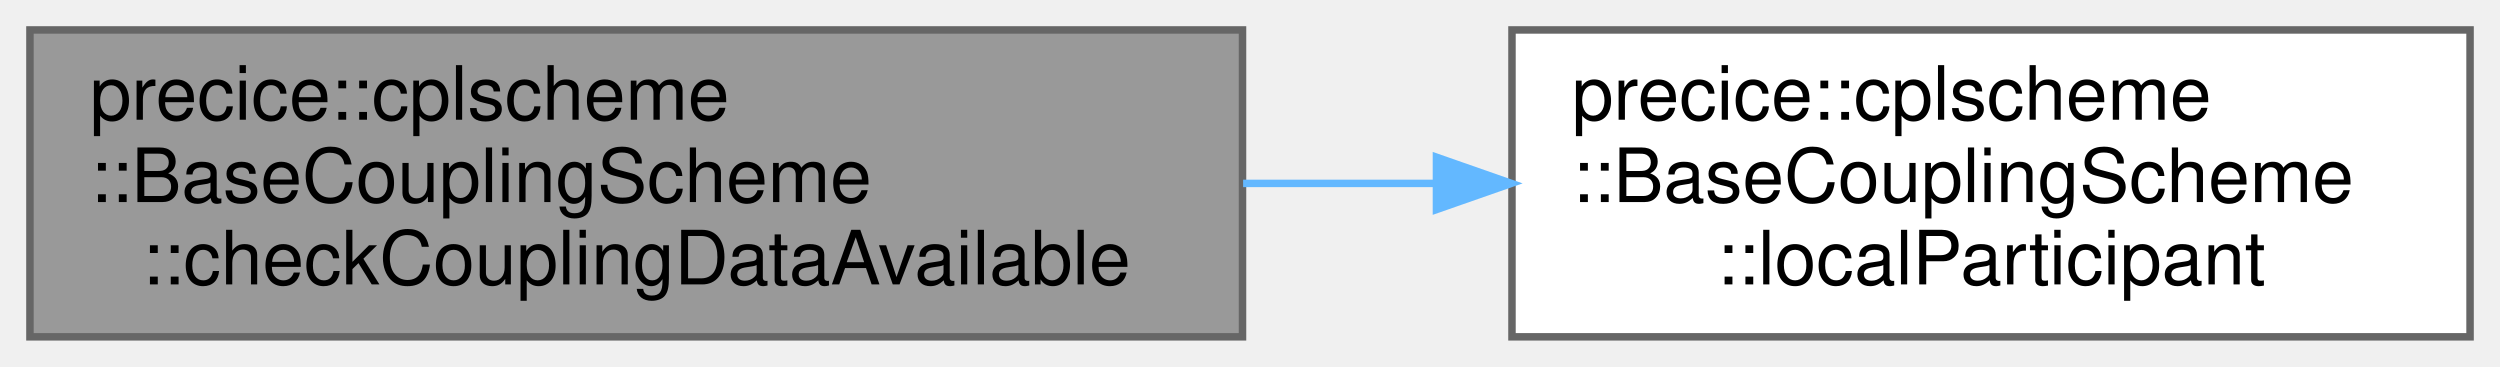
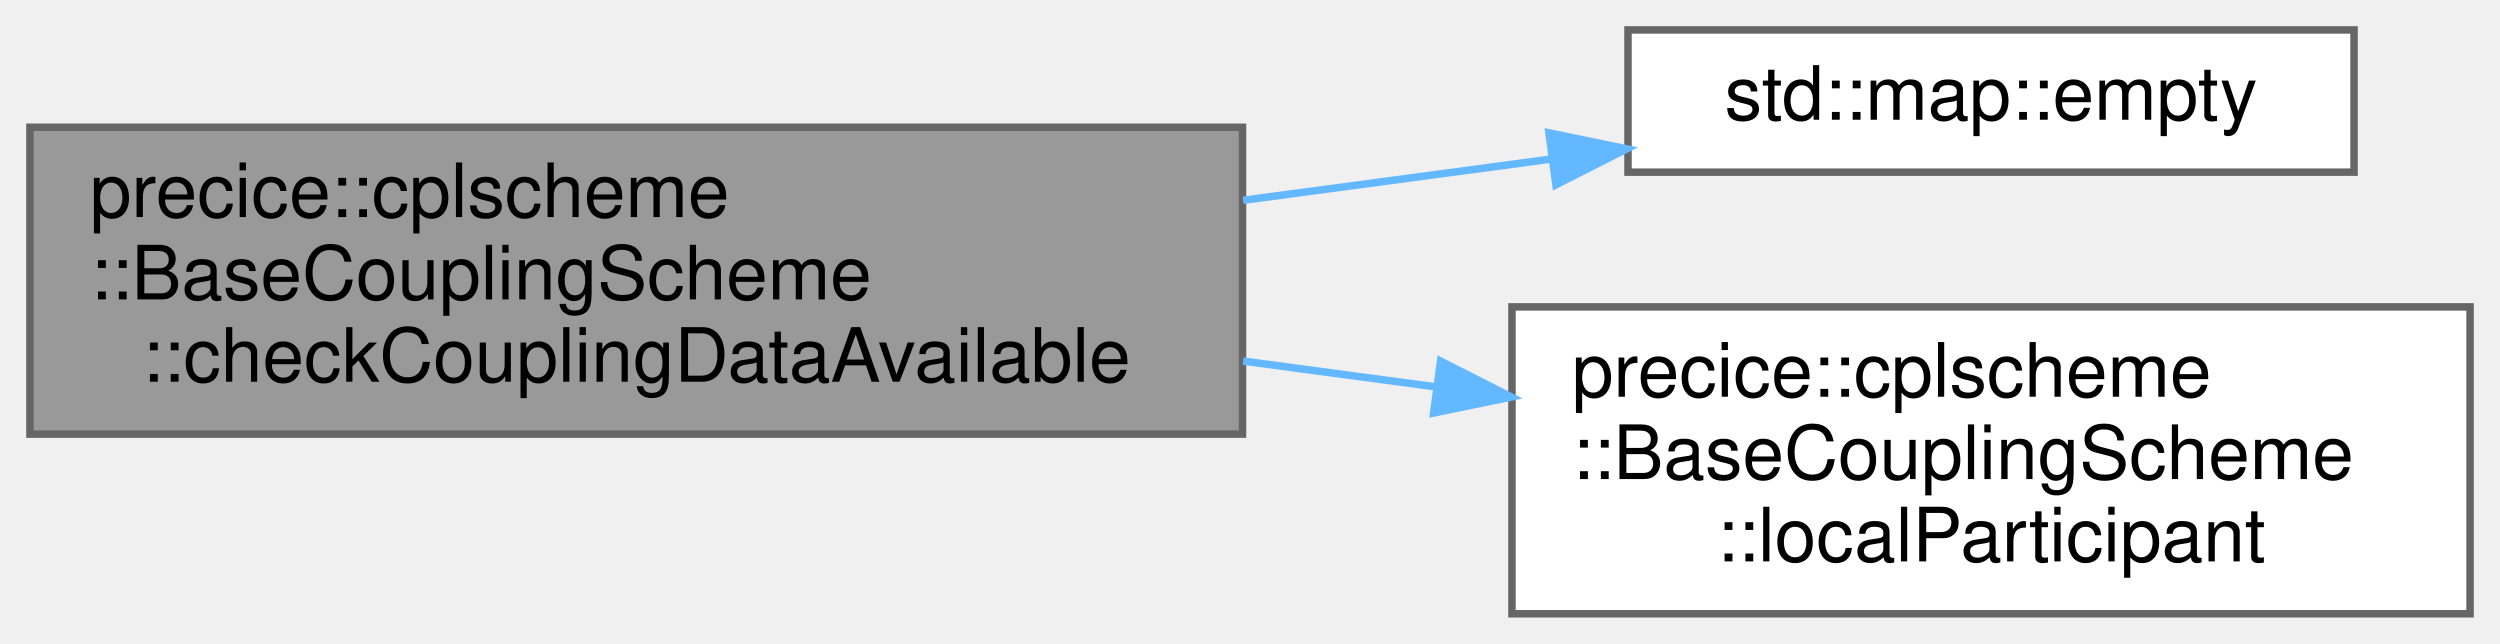
- <svg xmlns="http://www.w3.org/2000/svg" xmlns:xlink="http://www.w3.org/1999/xlink" width="334pt" height="49pt" viewBox="0.00 0.00 334.00 49.00">
-   <g id="graph0" class="graph" transform="scale(1 1) rotate(0) translate(4 45)">
+ <svg xmlns="http://www.w3.org/2000/svg" xmlns:xlink="http://www.w3.org/1999/xlink" width="334pt" height="86pt" viewBox="0.00 0.00 334.00 86.00">
+   <g id="graph0" class="graph" transform="scale(1 1) rotate(0) translate(4 82)">
    <g id="Node000001" class="node">
      <g id="a_Node000001">
        <a xlink:title="Issues an error if coupling data does not contain stamples.">
-           <polygon fill="#999999" stroke="#666666" points="162,-41 0,-41 0,0 162,0 162,-41" />
-           <text text-anchor="start" x="8" y="-29" font-family="Helvetica,sans-Serif" font-size="10.00">precice::cplscheme</text>
-           <text text-anchor="start" x="8" y="-18" font-family="Helvetica,sans-Serif" font-size="10.00">::BaseCouplingScheme</text>
-           <text text-anchor="middle" x="81" y="-7" font-family="Helvetica,sans-Serif" font-size="10.00">::checkCouplingDataAvailable</text>
+           <polygon fill="#999999" stroke="#666666" points="162,-65 0,-65 0,-24 162,-24 162,-65" />
+           <text text-anchor="start" x="8" y="-53" font-family="Helvetica,sans-Serif" font-size="10.00">precice::cplscheme</text>
+           <text text-anchor="start" x="8" y="-42" font-family="Helvetica,sans-Serif" font-size="10.00">::BaseCouplingScheme</text>
+           <text text-anchor="middle" x="81" y="-31" font-family="Helvetica,sans-Serif" font-size="10.00">::checkCouplingDataAvailable</text>
        </a>
      </g>
    </g>
    <g id="Node000002" class="node">
      <g id="a_Node000002">
+         <a target="_parent" xlink:href="http://en.cppreference.com/w/cpp/container/map/empty.html#" xlink:title=" ">
+           <polygon fill="white" stroke="#666666" points="310.5,-78 213.5,-78 213.5,-59 310.5,-59 310.5,-78" />
+           <text text-anchor="middle" x="262" y="-66" font-family="Helvetica,sans-Serif" font-size="10.00">std::map::empty</text>
+         </a>
+       </g>
+     </g>
+     <g id="edge1_Node000001_Node000002" class="edge">
+       <g id="a_edge1_Node000001_Node000002">
+         <a xlink:title=" ">
+           <path fill="none" stroke="#63b8ff" d="M162.08,-55.24C175.88,-57.09 190,-58.98 203.08,-60.73" />
+           <polygon fill="#63b8ff" stroke="#63b8ff" points="202.94,-64.25 213.32,-62.11 203.87,-57.31 202.94,-64.25" />
+         </a>
+       </g>
+     </g>
+     <g id="Node000003" class="node">
+       <g id="a_Node000003">
        <a xlink:href="classprecice_1_1cplscheme_1_1BaseCouplingScheme.html#addc7ba5d118bc95ea2ea6ea5f4c73a61" target="_top" xlink:title="Returns the name of the local participant.">
          <polygon fill="white" stroke="#666666" points="326,-41 198,-41 198,0 326,0 326,-41" />
          <text text-anchor="start" x="206" y="-29" font-family="Helvetica,sans-Serif" font-size="10.00">precice::cplscheme</text>
          <text text-anchor="start" x="206" y="-18" font-family="Helvetica,sans-Serif" font-size="10.00">::BaseCouplingScheme</text>
          <text text-anchor="middle" x="262" y="-7" font-family="Helvetica,sans-Serif" font-size="10.00">::localParticipant</text>
        </a>
      </g>
    </g>
-     <g id="edge1_Node000001_Node000002" class="edge">
-       <g id="a_edge1_Node000001_Node000002">
+     <g id="edge2_Node000001_Node000003" class="edge">
+       <g id="a_edge2_Node000001_Node000003">
        <a xlink:title=" ">
-           <path fill="none" stroke="#63b8ff" d="M162.08,-20.5C170.61,-20.5 179.27,-20.5 187.72,-20.5" />
-           <polygon fill="#63b8ff" stroke="#63b8ff" points="187.91,-24 197.91,-20.5 187.91,-17 187.91,-24" />
+           <path fill="none" stroke="#63b8ff" d="M162.08,-33.76C170.71,-32.61 179.46,-31.43 188,-30.29" />
+           <polygon fill="#63b8ff" stroke="#63b8ff" points="188.46,-33.76 197.91,-28.96 187.53,-26.82 188.46,-33.76" />
        </a>
      </g>
    </g>
  </g>
</svg>
